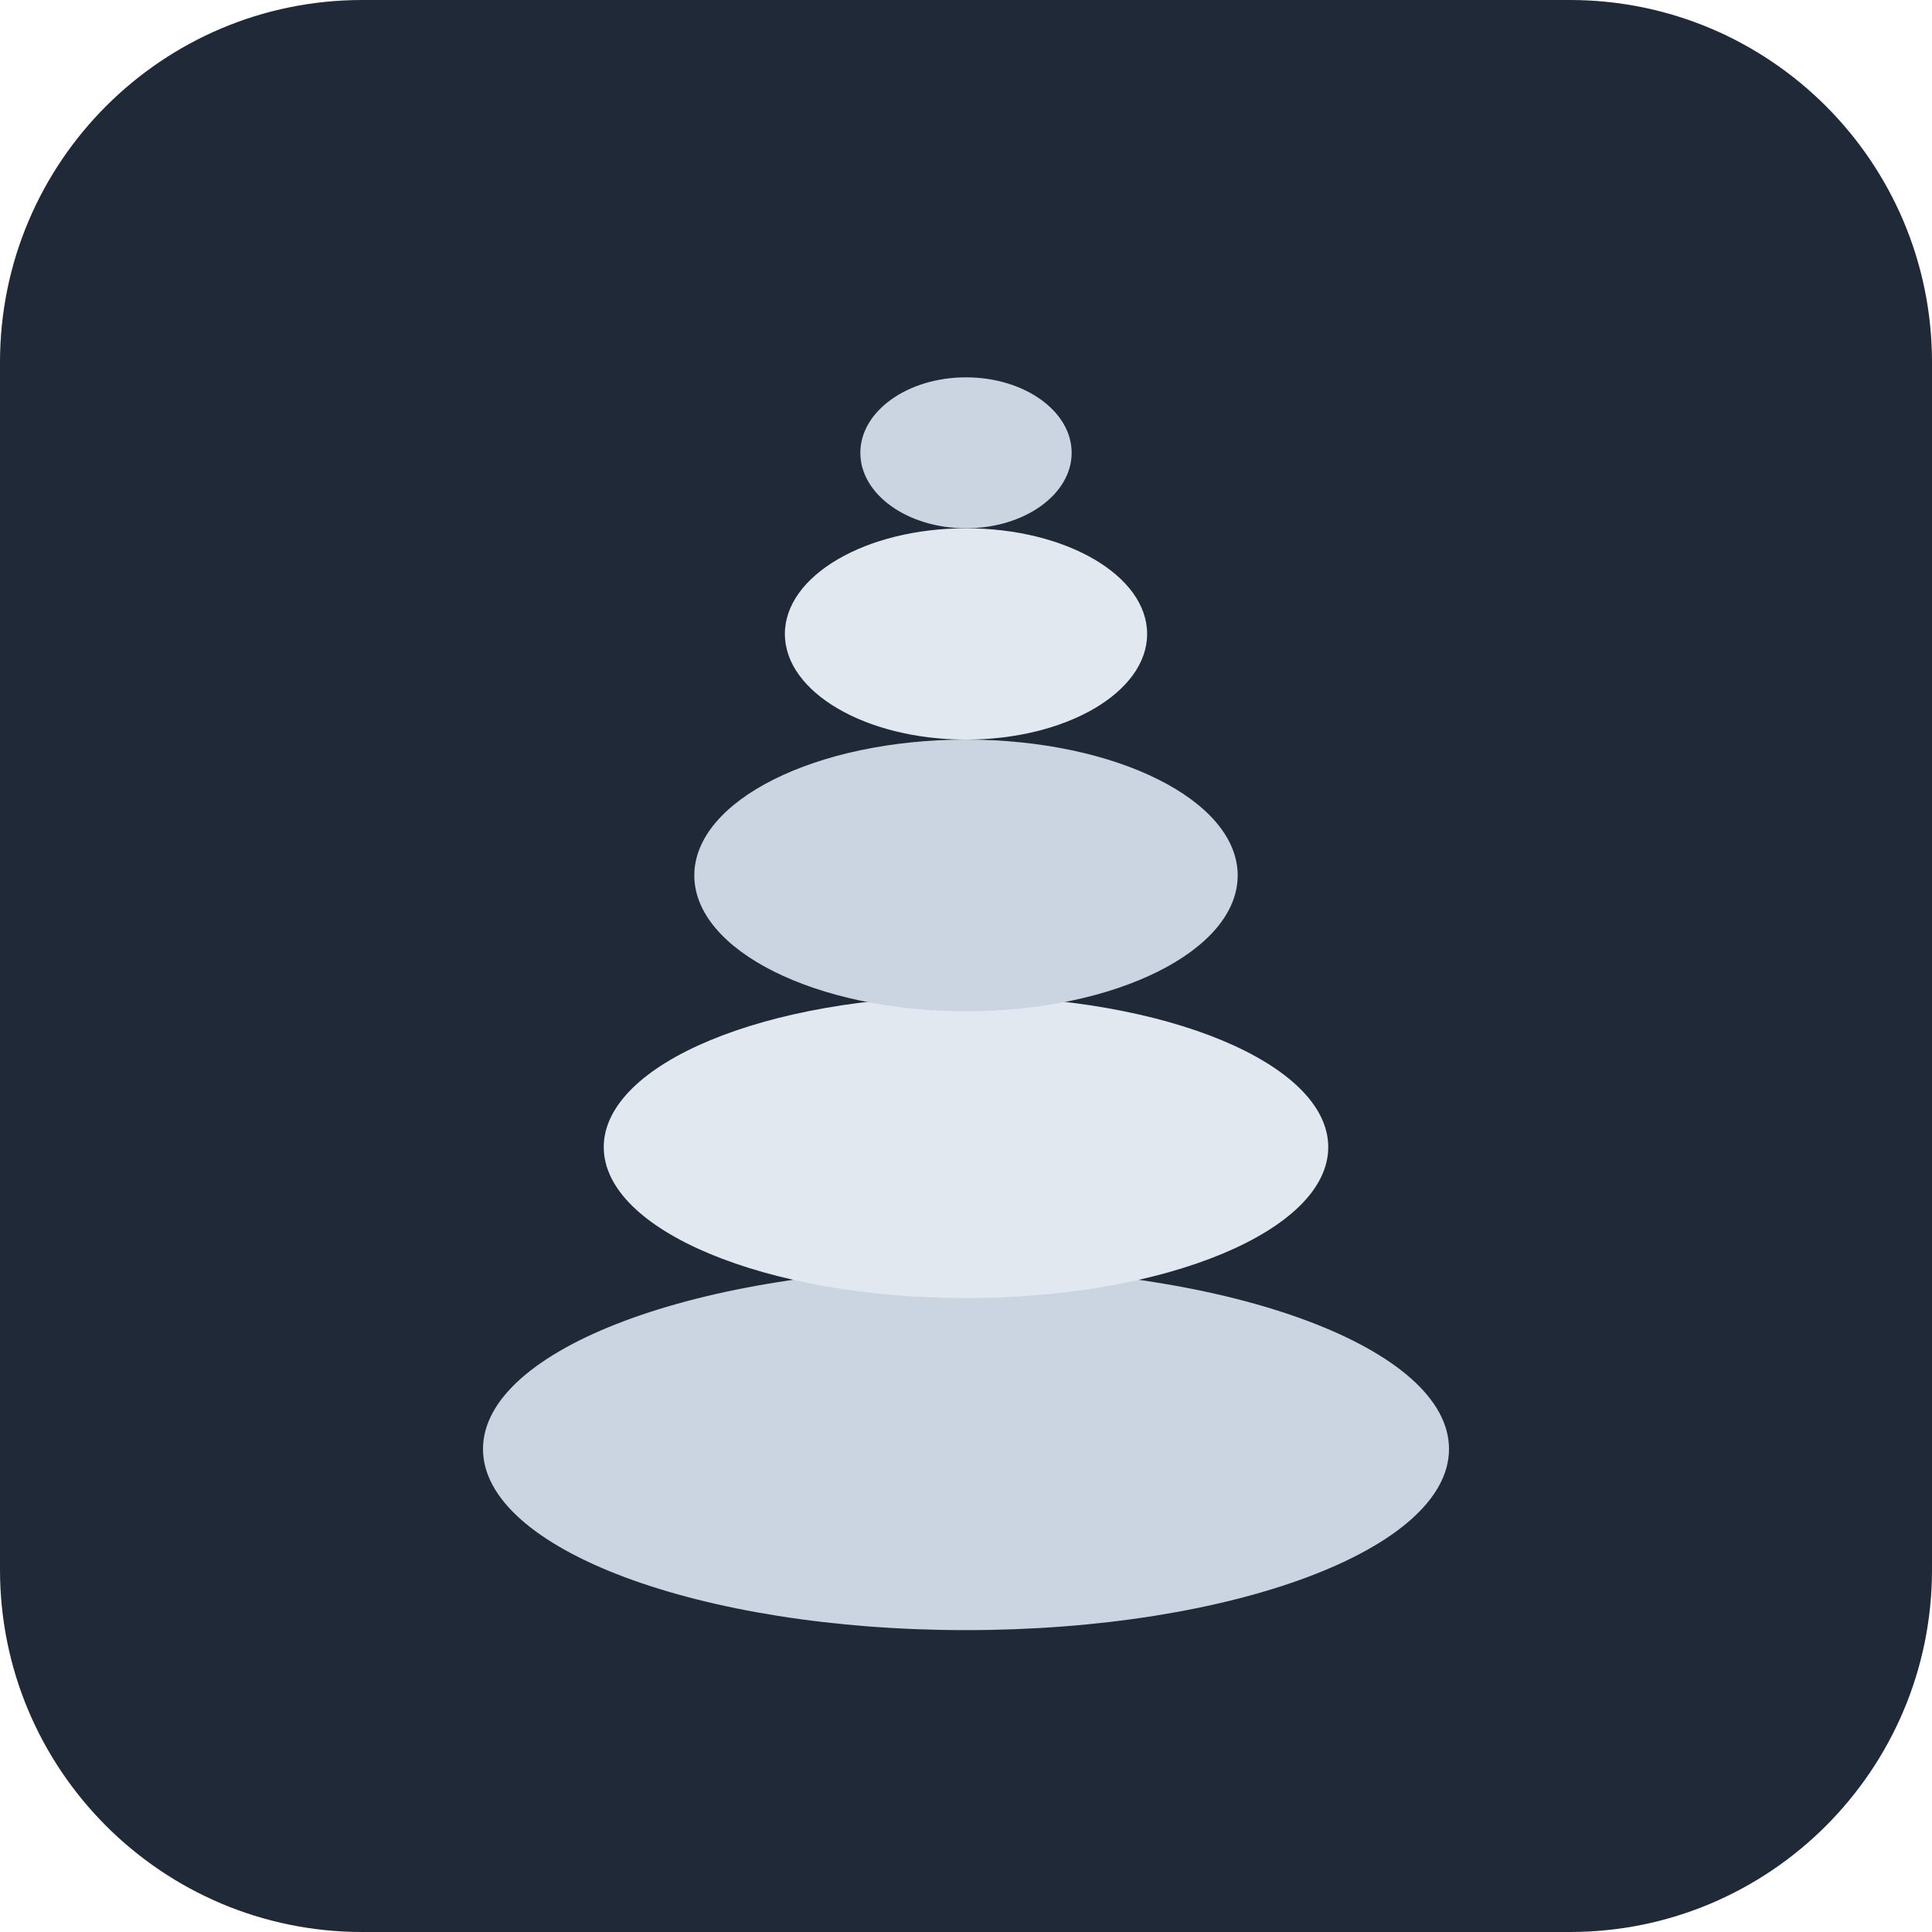
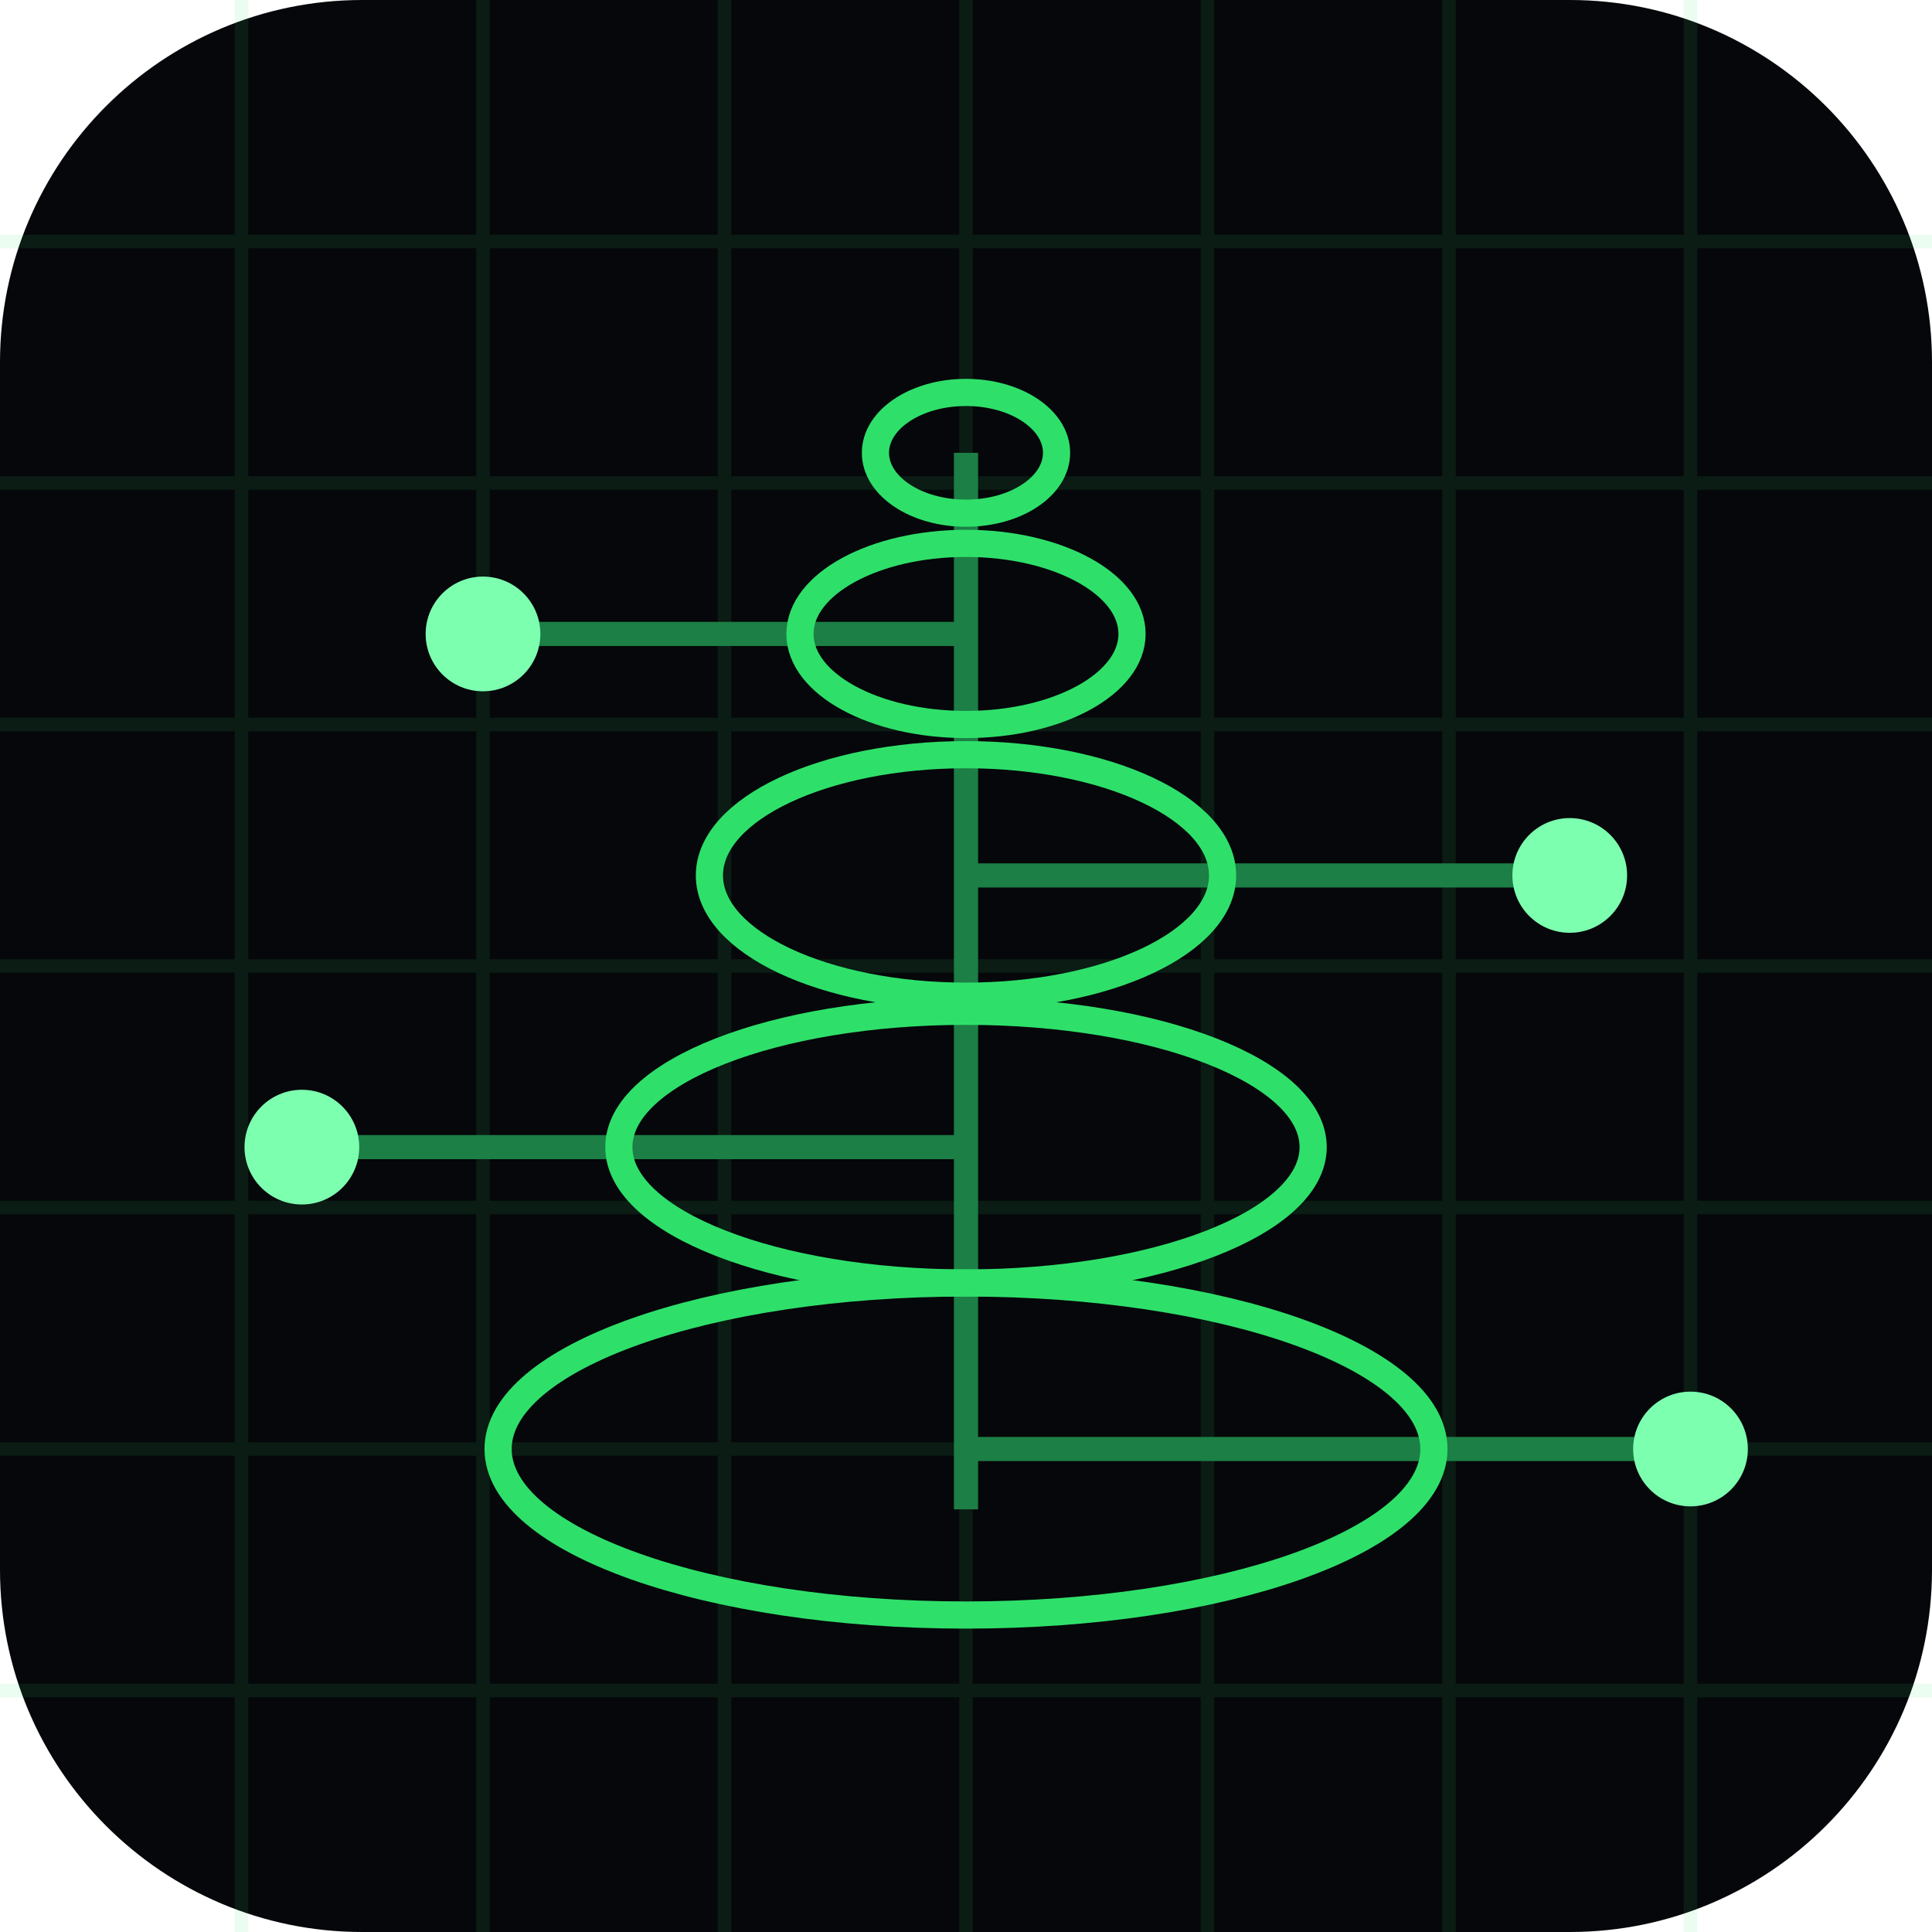
<svg xmlns="http://www.w3.org/2000/svg" viewBox="0 0 64 64" width="64" height="64">
-   <rect width="64" height="64" rx="12" fill="#1f2937" />
-   <ellipse cx="32" cy="48" rx="16" ry="6" fill="#cbd5e1" />
-   <ellipse cx="32" cy="38" rx="12" ry="5" fill="#e2e8f0" />
-   <ellipse cx="32" cy="29" rx="9" ry="4.5" fill="#cbd5e1" />
-   <ellipse cx="32" cy="21" rx="6" ry="3.5" fill="#e2e8f0" />
-   <ellipse cx="32" cy="15" rx="3.5" ry="2.5" fill="#cbd5e1" />
+   <rect width="64" height="64" rx="12" fill="#05070a" />
+   <g stroke="#2ee06a" stroke-width="0.45" opacity="0.1">
+     <path d="M8 0V64M16 0V64M24 0V64M32 0V64M40 0V64M48 0V64M56 0V64" />
+     <path d="M0 8H64M0 16H64M0 24H64M0 32H64M0 40H64M0 48H64M0 56H64" />
+   </g>
+   <g stroke="#1c7f45" stroke-width="0.8" fill="none">
+     <path d="M32 50V15" />
+     <path d="M32 48H56M32 38H10M32 29H52M32 21H16" />
+   </g>
+   <g fill="none" stroke="#2ee06a" stroke-width="0.9">
+     <ellipse cx="32" cy="48" rx="15.5" ry="5.5" />
+     <ellipse cx="32" cy="38" rx="11.5" ry="4.5" />
+     <ellipse cx="32" cy="29" rx="8.5" ry="4" />
+     <ellipse cx="32" cy="21" rx="5.5" ry="3" />
+     <ellipse cx="32" cy="15" rx="3" ry="2" />
+   </g>
+   <g fill="#7dffb0">
+     <circle cx="56" cy="48" r="1.9" />
+     <circle cx="10" cy="38" r="1.9" />
+     <circle cx="52" cy="29" r="1.9" />
+     <circle cx="16" cy="21" r="1.9" />
+   </g>
</svg>
